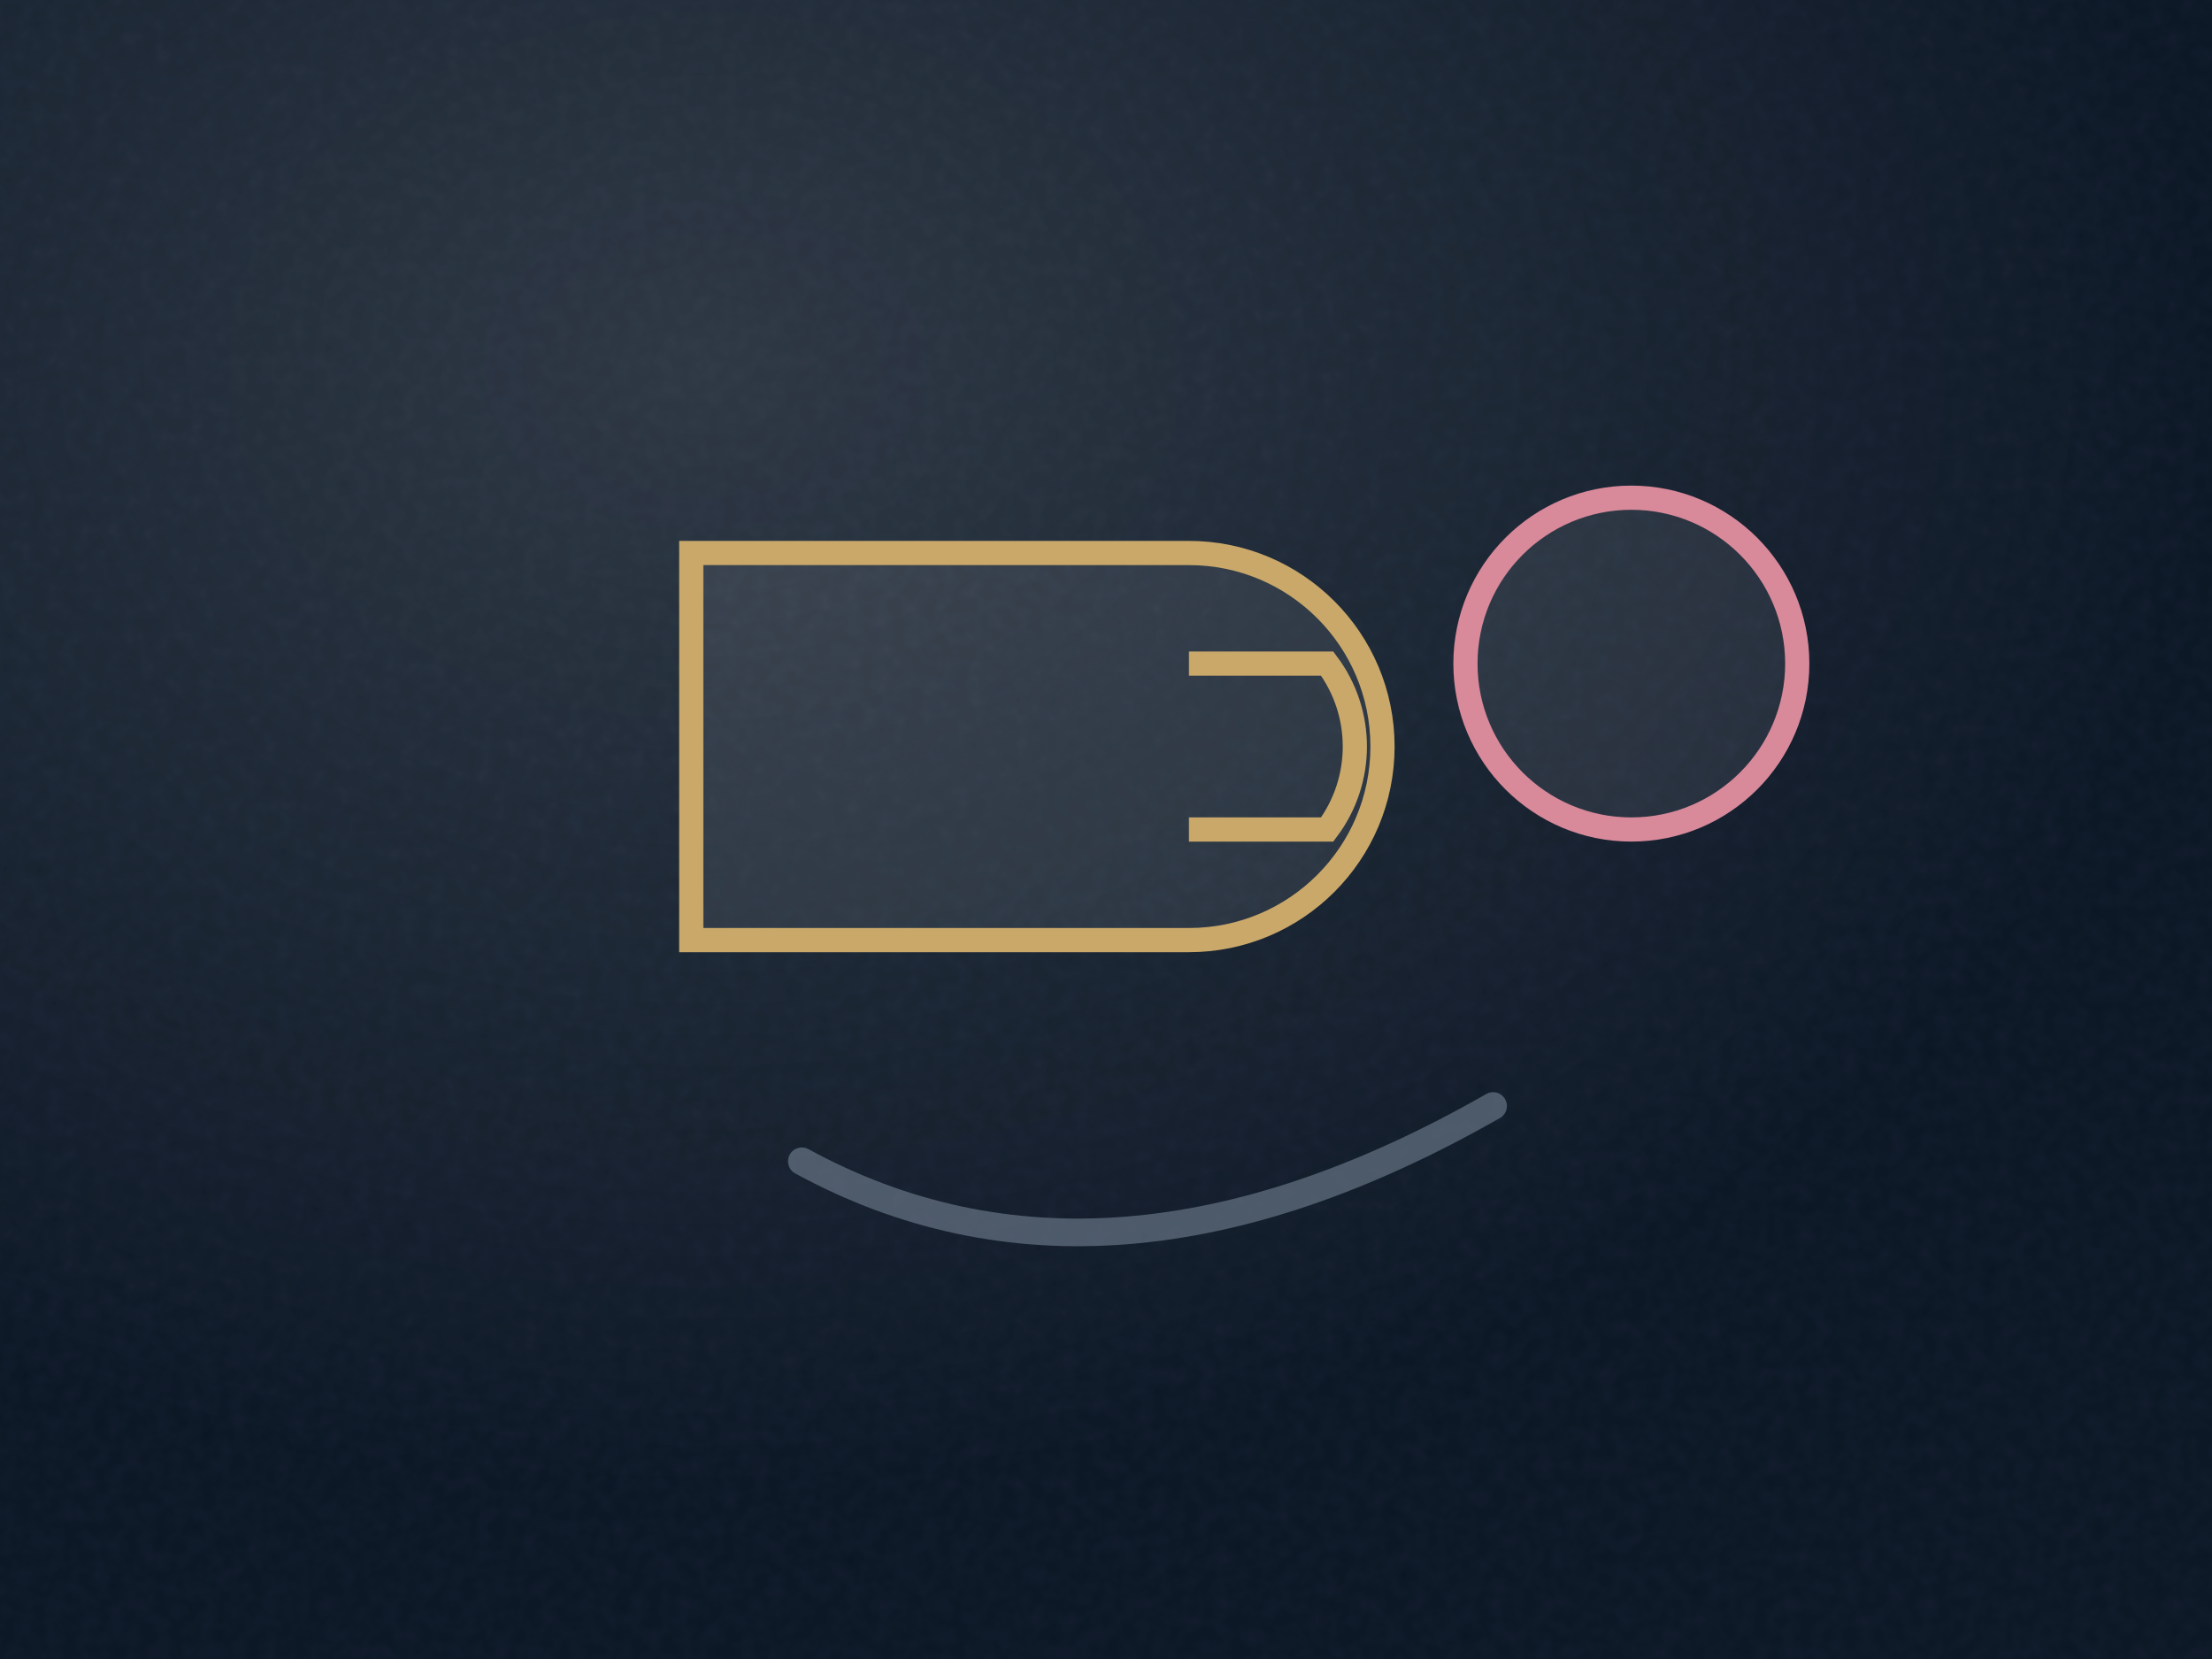
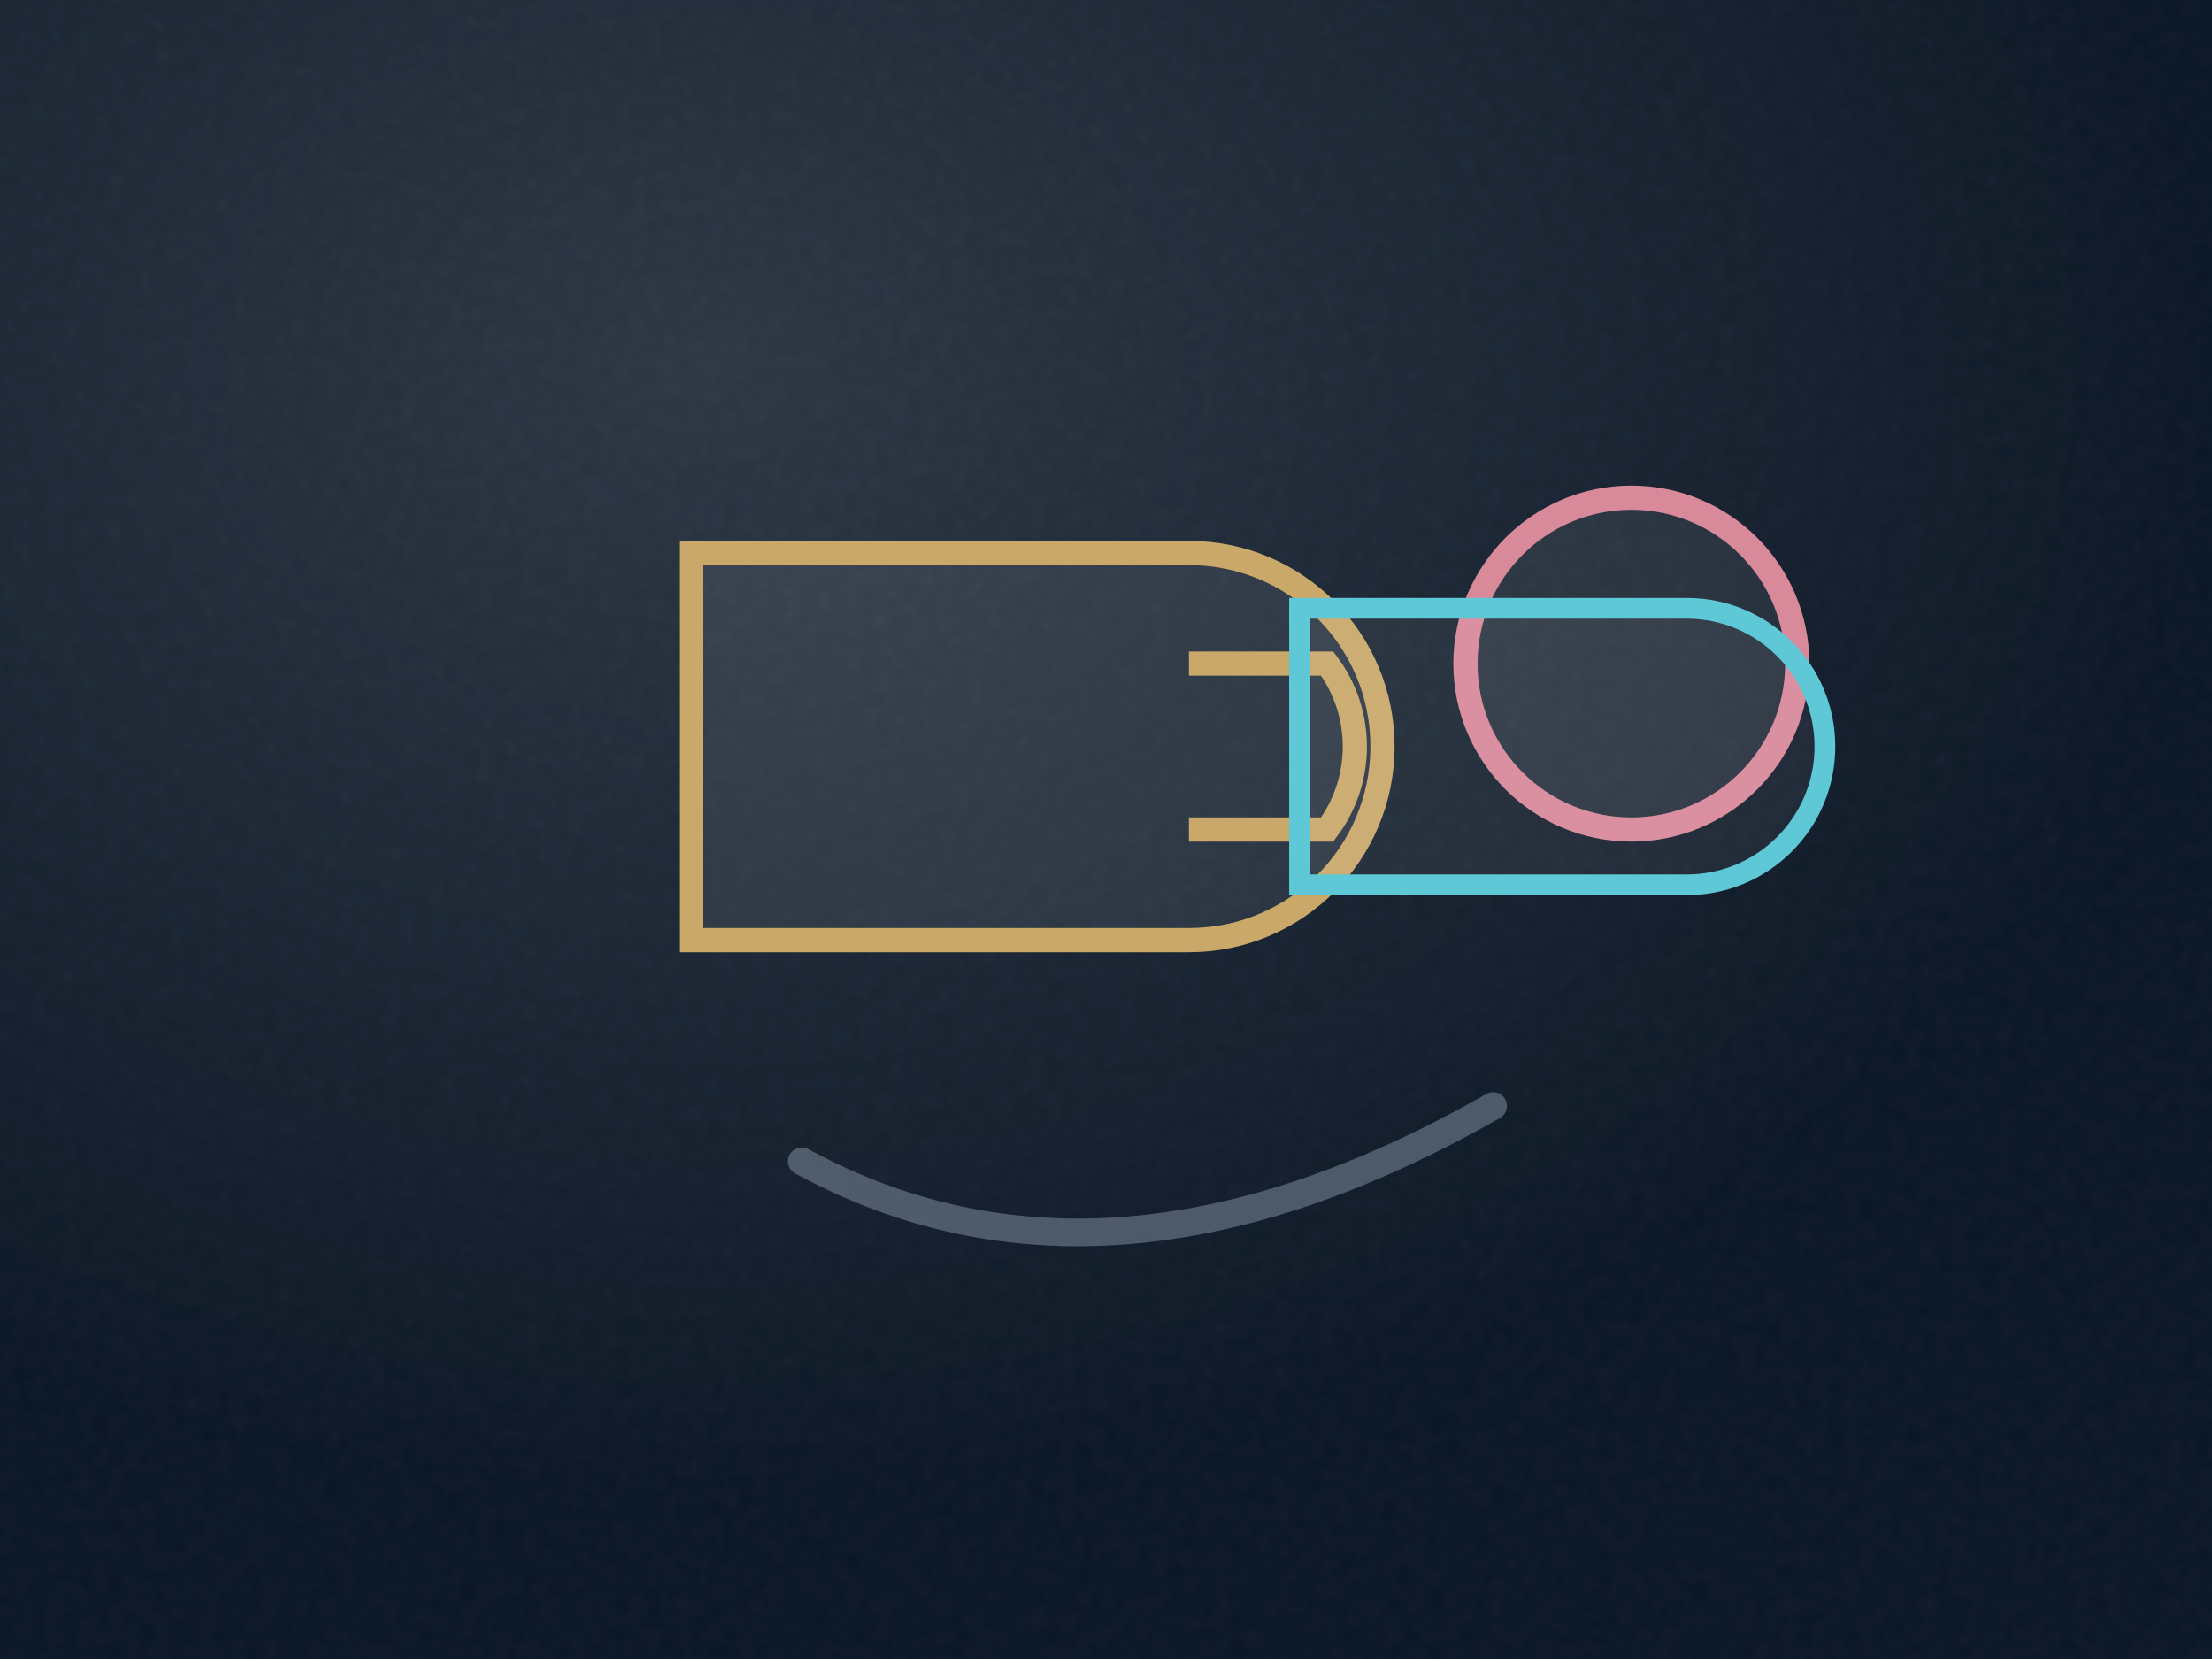
<svg xmlns="http://www.w3.org/2000/svg" viewBox="0 0 160 120" role="img" aria-label="coffee-chat">
  <defs>
    <radialGradient id="gcoffeechat" cx="32%" cy="22%" r="68%">
      <stop offset="0%" stop-color="#ffffff" stop-opacity="0.14" />
      <stop offset="100%" stop-color="#ffffff" stop-opacity="0" />
    </radialGradient>
    <filter id="ncoffeechat" x="-20%" y="-20%" width="140%" height="140%">
      <feTurbulence type="fractalNoise" baseFrequency="0.9" numOctaves="2" stitchTiles="stitch" result="noise" />
      <feColorMatrix type="matrix" values="0 0 0 0 0.7  0 0 0 0 0.8  0 0 0 0 0.9  0 0 0 0.045 0" />
    </filter>
  </defs>
  <rect width="160" height="120" fill="#0a1524" />
  <rect width="160" height="120" fill="url(#gcoffeechat)" />
  <rect width="160" height="120" filter="url(#ncoffeechat)" opacity="0.85" />
  <path d="M50 40 h36 a14 14 0 0 1 0 28 h-36 z" fill="rgba(255,255,255,0.08)" stroke="#c9a86a" stroke-width="1.75" />
  <path d="M86 48 h10 a10 10 0 0 1 0 12 h-10" fill="none" stroke="#c9a86a" stroke-width="1.75" />
  <circle cx="118" cy="48" r="12" fill="rgba(255,255,255,0.08)" stroke="#d8899a" stroke-width="1.75" />
  <path d="M58 84 Q80 96 108 80" fill="none" stroke="rgba(184,201,218,0.35)" stroke-width="2" stroke-linecap="round" />
+   <path d="M94 44 h28 a10 10 0 0 1 0 20 h-28 z" fill="rgba(255,255,255,0.06)" stroke="#5ec8d6" stroke-width="1.5" />
</svg>
